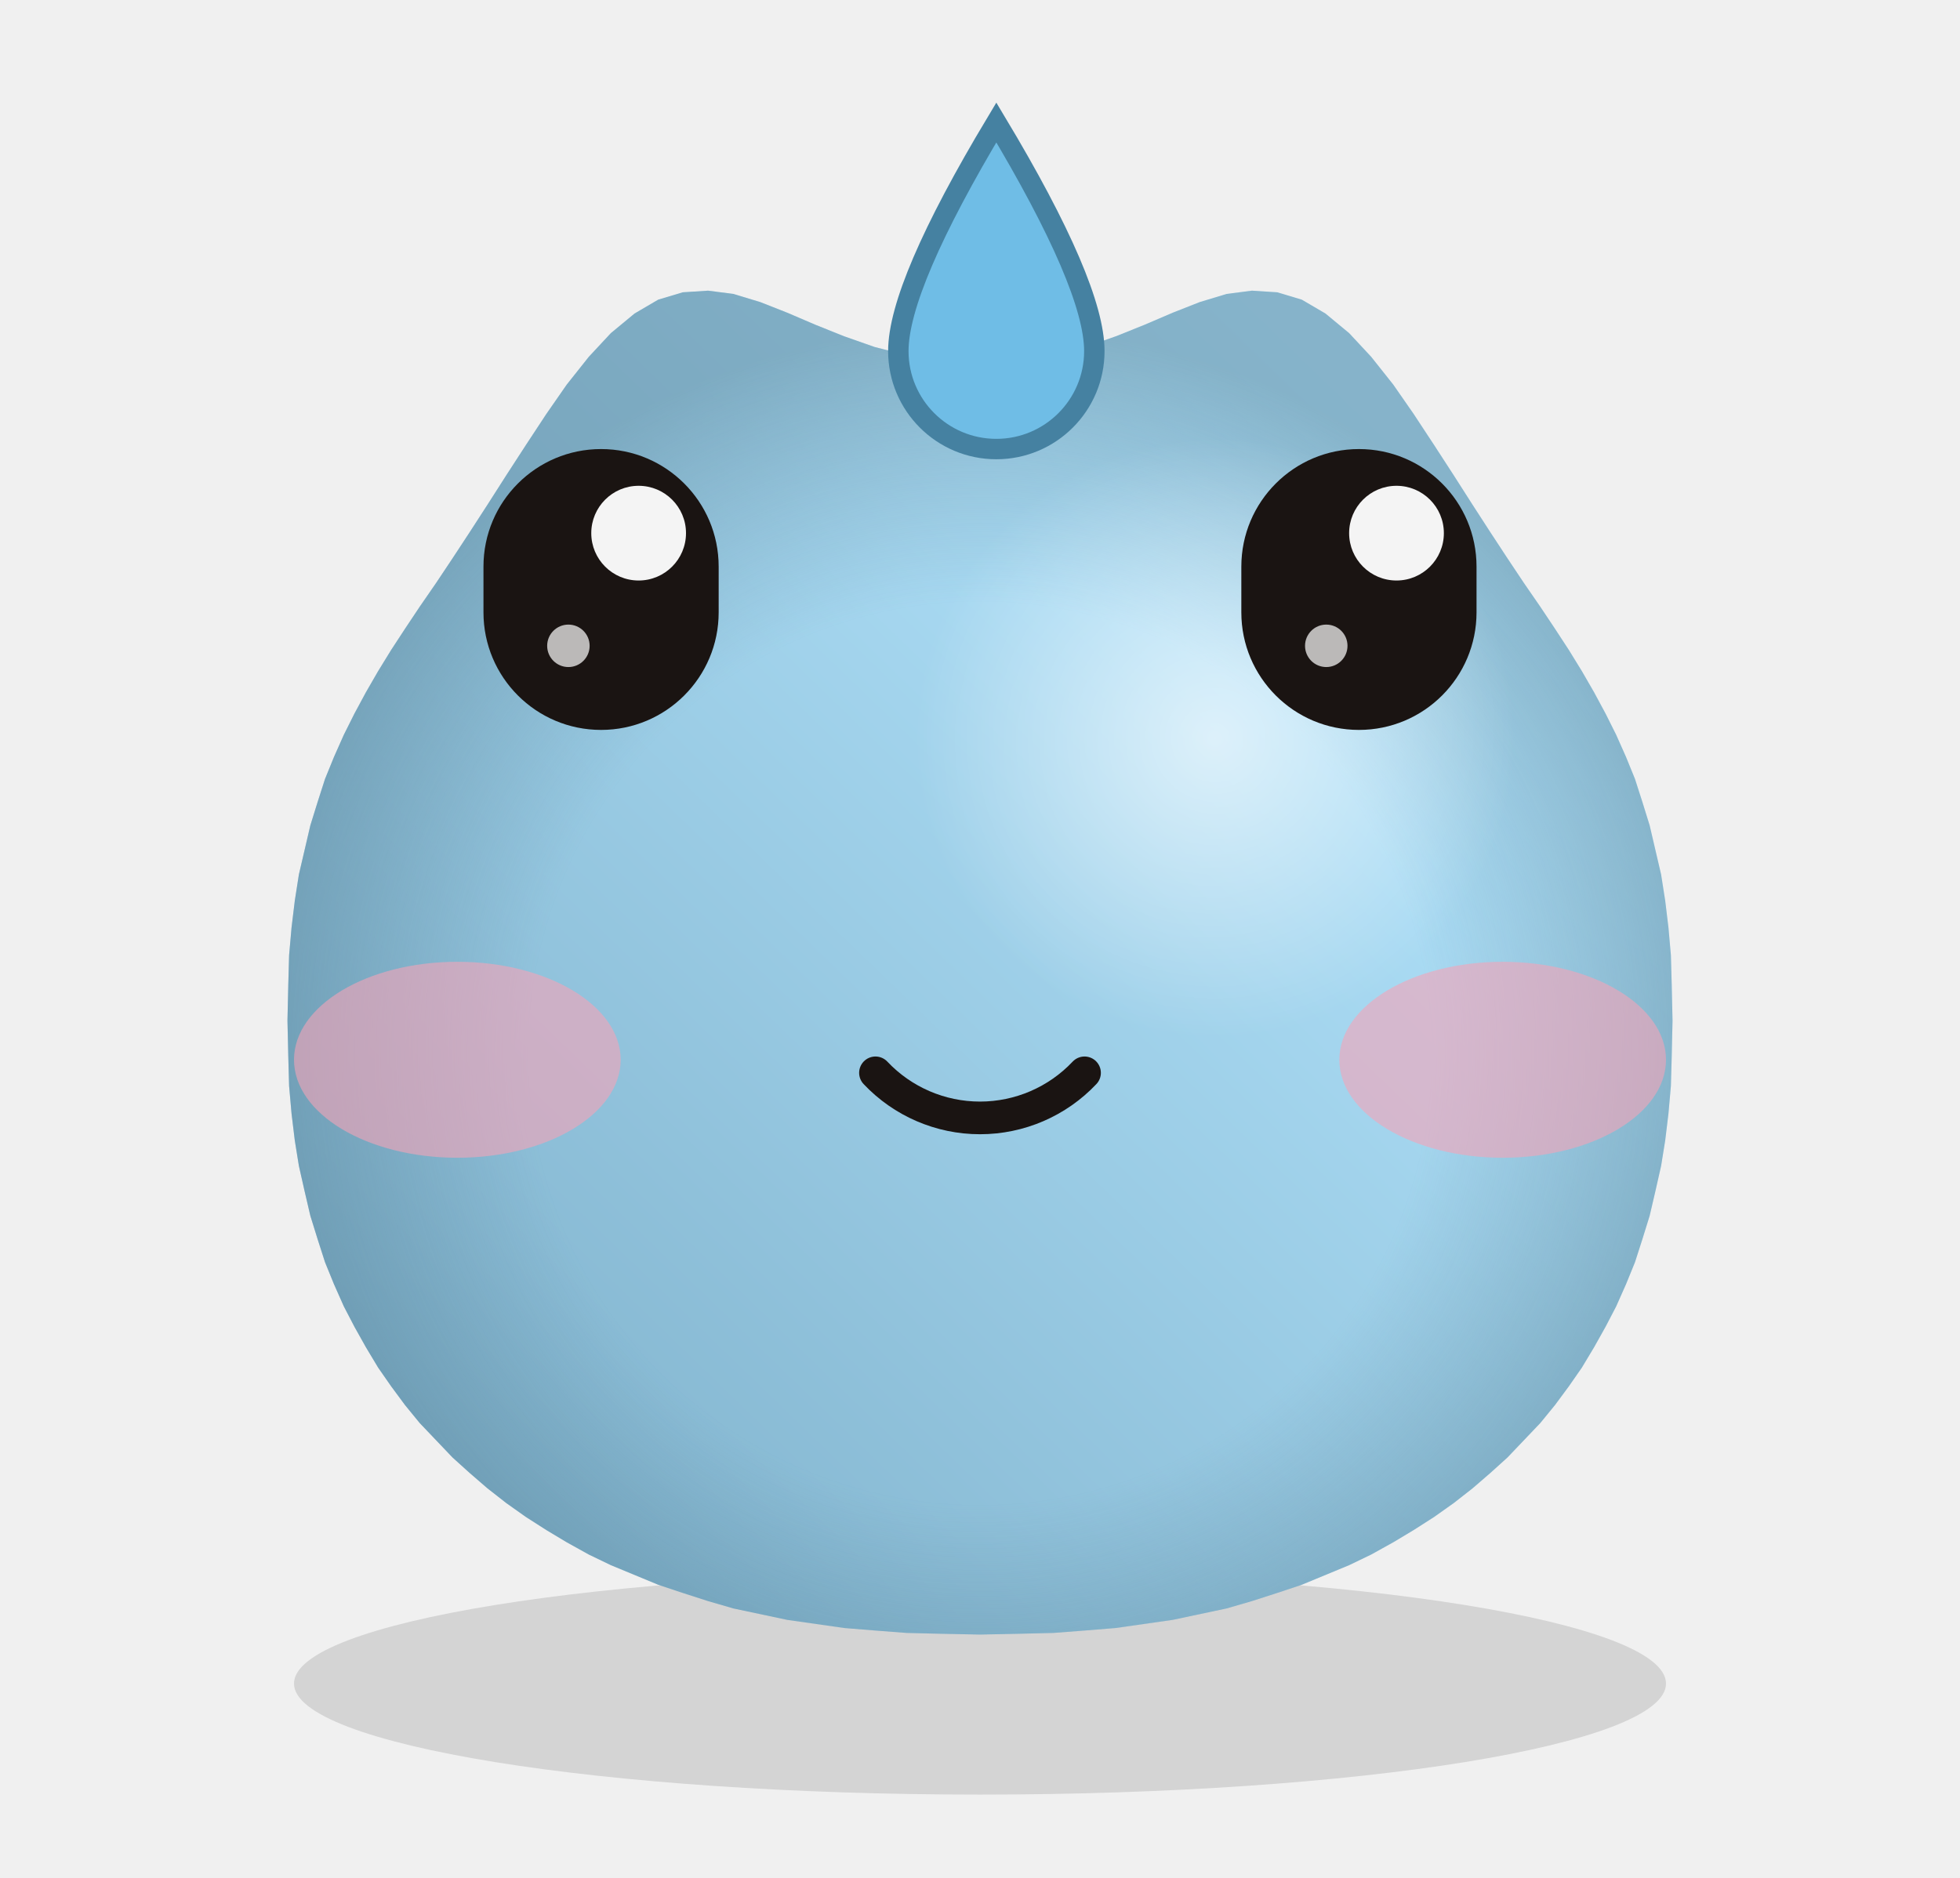
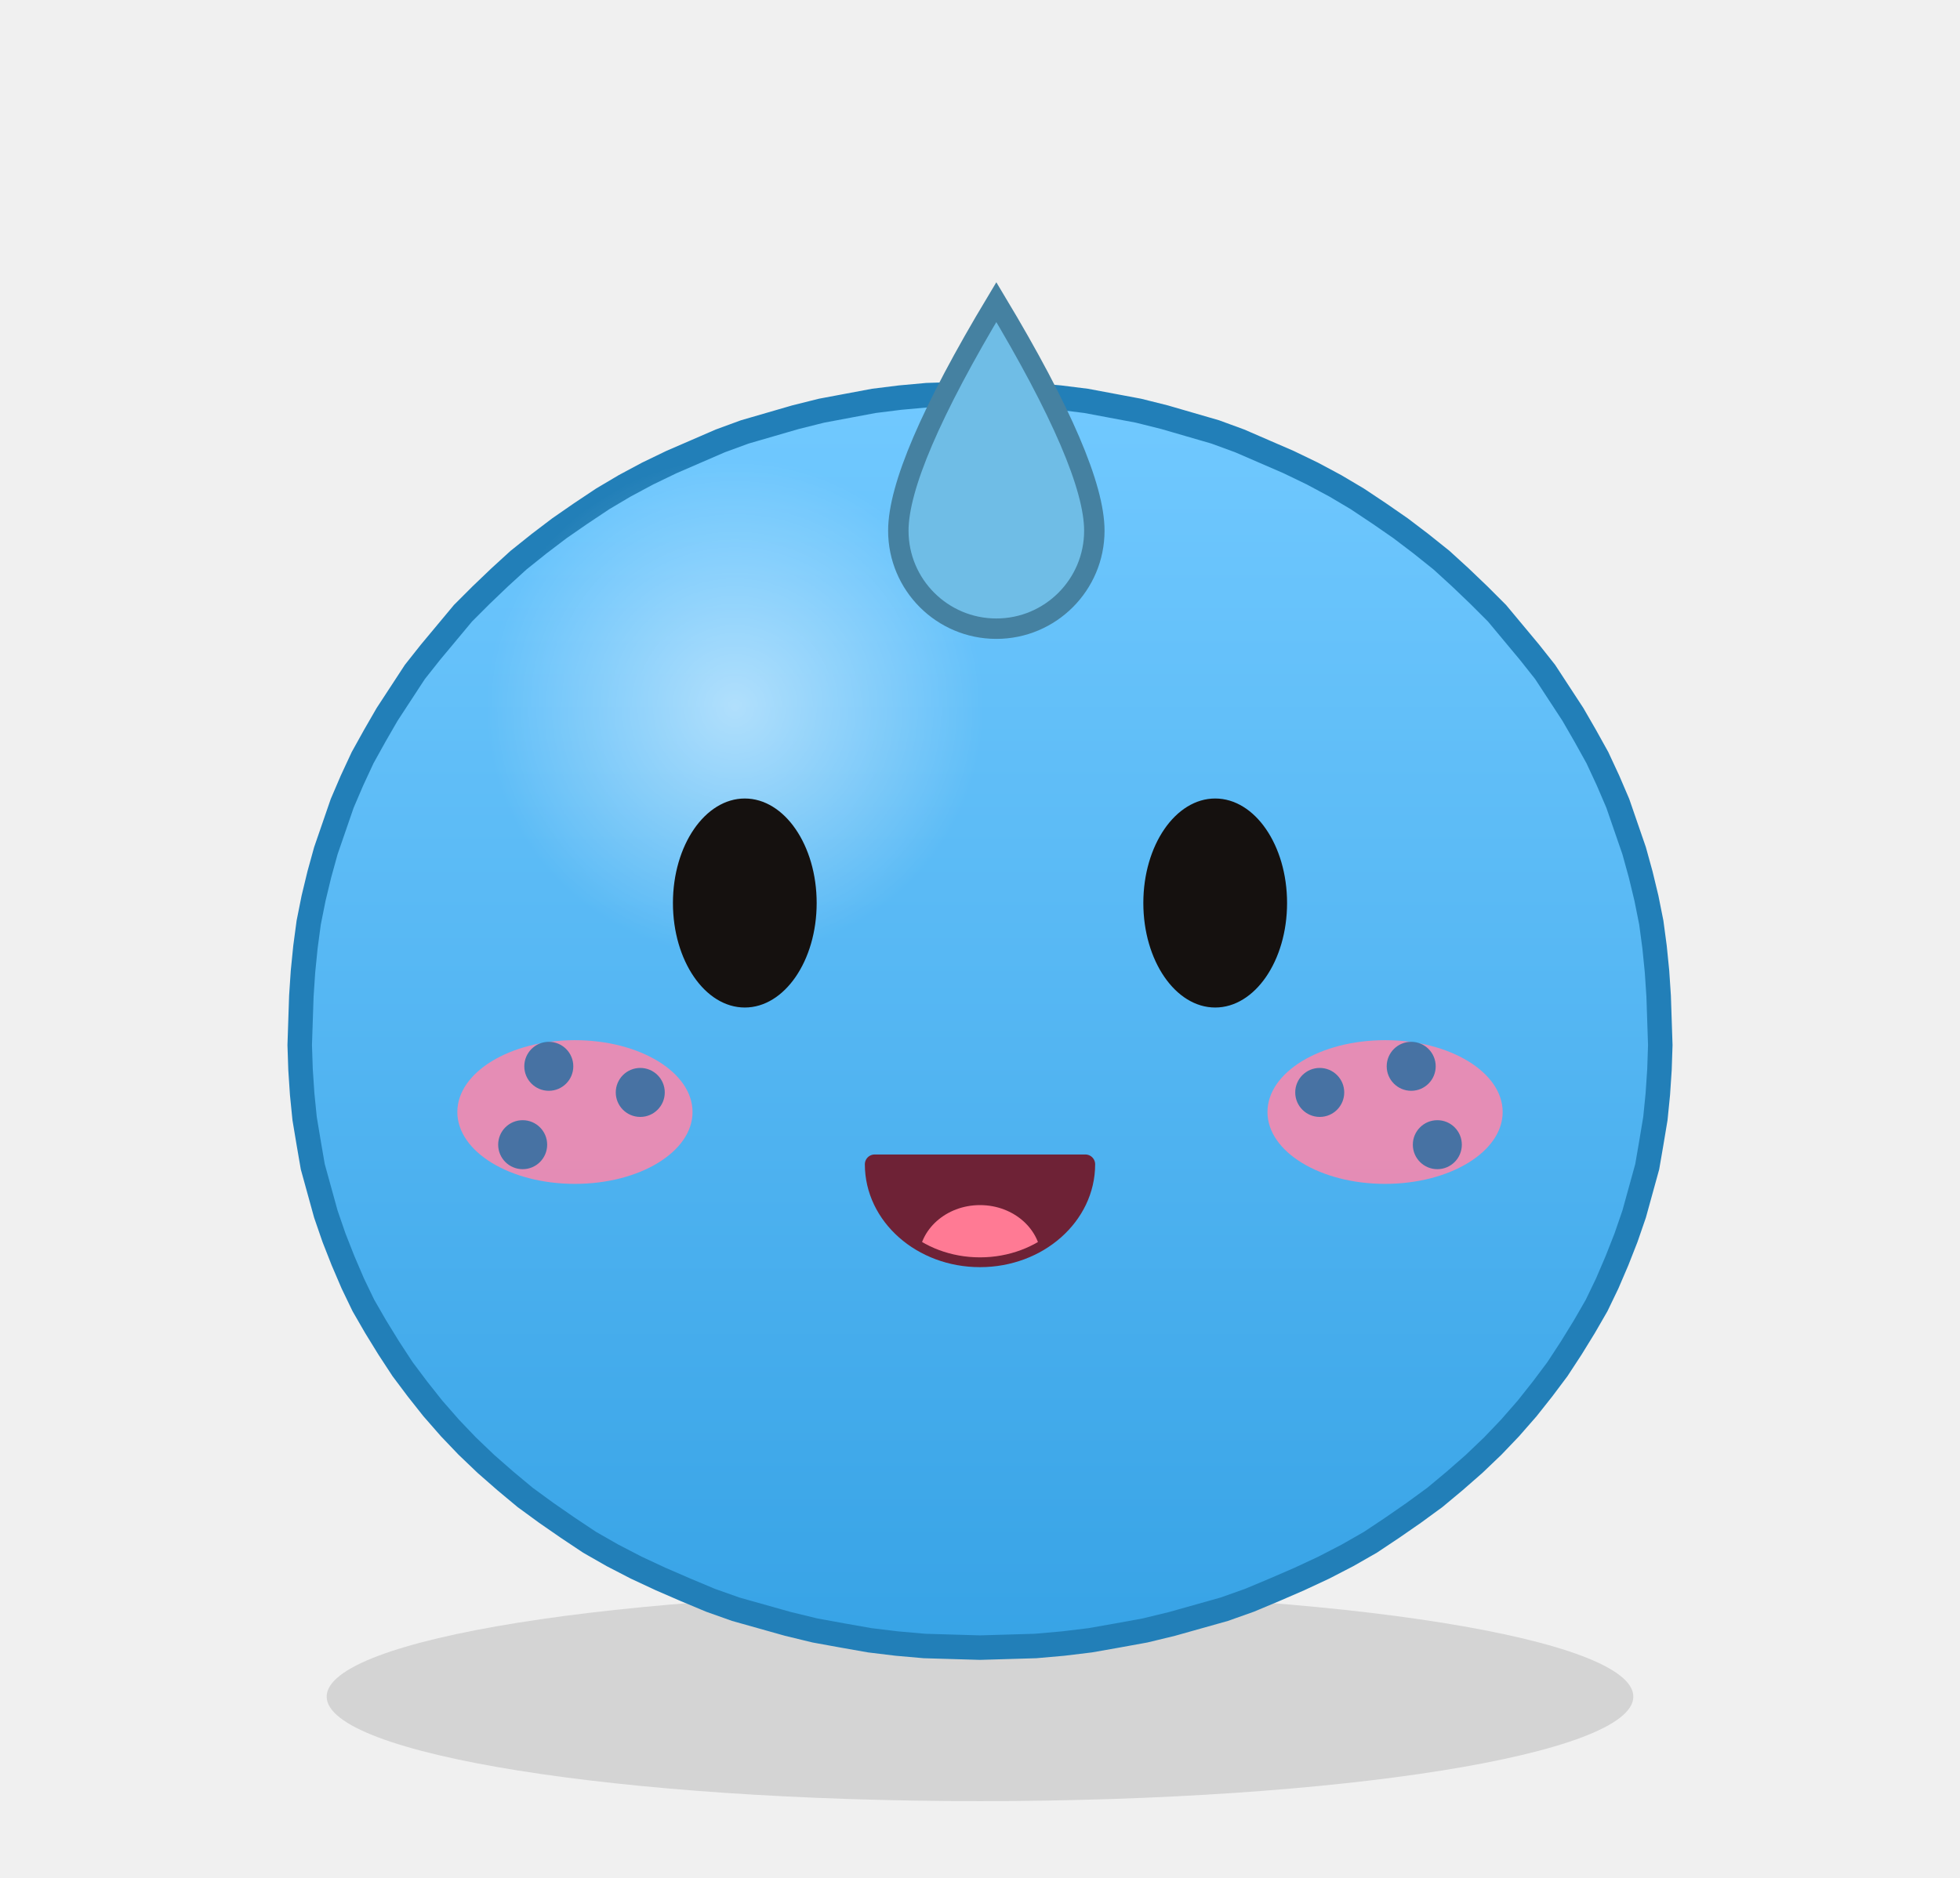
<svg xmlns="http://www.w3.org/2000/svg" viewBox="-120 -125 240 230" width="240" height="230">
  <defs>
-     <linearGradient id="g" gradientUnits="userSpaceOnUse" x1="59.4" y1="-63.9" x2="-67.8" y2="67.7">
-       <stop offset="0" stop-color="#b6e7ff" />
-       <stop offset="1" stop-color="#7eb0ca" />
+     <linearGradient id="g" x1="0" y1="0" x2="0" y2="1">
+       <stop offset="0" stop-color="#71c9ff" />
+       <stop offset="1" stop-color="#37a3e6" />
    </linearGradient>
-     <radialGradient id="r" gradientUnits="userSpaceOnUse" cx="0" cy="4" r="89.0">
-       <stop offset=".62" stop-color="#568095" stop-opacity="0" />
-       <stop offset="1" stop-color="#568095" stop-opacity=".5" />
-     </radialGradient>
-     <radialGradient id="h" gradientUnits="userSpaceOnUse" cx="28.8" cy="-34.6" r="36.8">
-       <stop offset="0" stop-color="#fff" stop-opacity=".6" />
+     <radialGradient id="h" gradientUnits="userSpaceOnUse" cx="-30.0" cy="-38.4" r="30.4">
+       <stop offset="0" stop-color="#fff" stop-opacity=".5" />
      <stop offset="1" stop-color="#fff" stop-opacity="0" />
    </radialGradient>
  </defs>
-   <ellipse cx="0" cy="81.2" rx="84.0" ry="13.6" fill="#000" opacity=".12" />
-   <path d="M84.8 0.0 L84.7 4.4 L84.6 8.0 L84.3 11.4 L83.9 14.7 L83.4 17.8 L82.7 20.9 L82.0 23.9 L81.1 26.8 L80.2 29.6 L79.1 32.3 L77.9 35.0 L76.6 37.5 L75.2 40.0 L73.7 42.5 L72.1 44.8 L70.4 47.1 L68.6 49.3 L66.6 51.4 L64.6 53.5 L62.5 55.4 L60.3 57.3 L58.0 59.1 L55.6 60.8 L53.1 62.4 L50.6 63.9 L47.9 65.4 L45.2 66.7 L42.3 67.9 L39.4 69.1 L36.4 70.1 L33.3 71.1 L30.2 72.0 L26.9 72.7 L23.6 73.4 L20.1 73.9 L16.6 74.4 L12.9 74.7 L9.0 75.0 L4.9 75.1 L0.0 75.2 L-4.9 75.1 L-9.0 75.0 L-12.9 74.7 L-16.6 74.4 L-20.1 73.9 L-23.6 73.4 L-26.9 72.7 L-30.2 72.0 L-33.3 71.1 L-36.4 70.1 L-39.4 69.1 L-42.3 67.9 L-45.2 66.7 L-47.9 65.4 L-50.6 63.9 L-53.1 62.4 L-55.6 60.8 L-58.0 59.1 L-60.3 57.3 L-62.5 55.4 L-64.6 53.5 L-66.6 51.4 L-68.6 49.3 L-70.4 47.1 L-72.1 44.8 L-73.7 42.5 L-75.2 40.0 L-76.6 37.5 L-77.9 35.0 L-79.1 32.3 L-80.2 29.6 L-81.1 26.8 L-82.0 23.9 L-82.7 20.9 L-83.4 17.8 L-83.9 14.7 L-84.3 11.4 L-84.6 8.0 L-84.7 4.4 L-84.8 0.0 L-84.7 -4.4 L-84.6 -8.0 L-84.3 -11.4 L-83.9 -14.7 L-83.4 -17.9 L-82.7 -20.9 L-82.0 -23.9 L-81.1 -26.8 L-80.2 -29.6 L-79.1 -32.3 L-77.9 -35.0 L-76.6 -37.6 L-75.2 -40.2 L-73.7 -42.8 L-72.1 -45.4 L-70.4 -48.0 L-68.6 -50.7 L-66.6 -53.6 L-64.6 -56.6 L-62.5 -59.8 L-60.3 -63.2 L-58.0 -66.8 L-55.6 -70.5 L-53.1 -74.3 L-50.6 -77.9 L-47.9 -81.3 L-45.2 -84.2 L-42.3 -86.6 L-39.4 -88.3 L-36.4 -89.2 L-33.3 -89.4 L-30.2 -89.0 L-26.9 -88.0 L-23.6 -86.7 L-20.1 -85.2 L-16.6 -83.8 L-12.9 -82.5 L-9.0 -81.5 L-4.9 -80.8 L-0.0 -80.6 L4.9 -80.8 L9.0 -81.5 L12.9 -82.5 L16.6 -83.8 L20.1 -85.2 L23.6 -86.7 L26.9 -88.0 L30.2 -89.0 L33.3 -89.4 L36.4 -89.2 L39.4 -88.3 L42.3 -86.6 L45.2 -84.2 L47.9 -81.3 L50.6 -77.9 L53.1 -74.3 L55.6 -70.5 L58.0 -66.8 L60.3 -63.2 L62.5 -59.8 L64.6 -56.6 L66.6 -53.6 L68.6 -50.7 L70.4 -48.0 L72.1 -45.4 L73.7 -42.8 L75.2 -40.2 L76.6 -37.6 L77.9 -35.0 L79.1 -32.3 L80.2 -29.6 L81.1 -26.8 L82.0 -23.9 L82.7 -20.9 L83.4 -17.9 L83.9 -14.7 L84.3 -11.4 L84.6 -8.0 L84.7 -4.4Z" fill="url(#g)" />
-   <path d="M84.8 0.0 L84.7 4.4 L84.6 8.0 L84.3 11.4 L83.9 14.7 L83.4 17.8 L82.7 20.9 L82.0 23.9 L81.1 26.8 L80.2 29.6 L79.1 32.3 L77.9 35.0 L76.6 37.5 L75.2 40.0 L73.7 42.5 L72.1 44.8 L70.4 47.1 L68.6 49.3 L66.6 51.4 L64.6 53.5 L62.5 55.4 L60.3 57.3 L58.0 59.1 L55.6 60.8 L53.1 62.4 L50.6 63.9 L47.9 65.4 L45.2 66.7 L42.3 67.9 L39.4 69.1 L36.4 70.1 L33.3 71.1 L30.2 72.0 L26.9 72.7 L23.6 73.4 L20.1 73.9 L16.6 74.4 L12.9 74.7 L9.0 75.0 L4.9 75.1 L0.0 75.2 L-4.9 75.1 L-9.0 75.0 L-12.9 74.7 L-16.6 74.4 L-20.1 73.9 L-23.6 73.4 L-26.9 72.7 L-30.2 72.0 L-33.3 71.1 L-36.4 70.1 L-39.4 69.1 L-42.3 67.9 L-45.2 66.7 L-47.9 65.4 L-50.6 63.9 L-53.1 62.4 L-55.6 60.8 L-58.0 59.1 L-60.3 57.3 L-62.5 55.4 L-64.6 53.5 L-66.6 51.4 L-68.6 49.3 L-70.4 47.1 L-72.1 44.8 L-73.7 42.5 L-75.2 40.0 L-76.6 37.5 L-77.9 35.0 L-79.1 32.3 L-80.2 29.6 L-81.1 26.8 L-82.0 23.9 L-82.7 20.9 L-83.4 17.8 L-83.9 14.7 L-84.3 11.4 L-84.6 8.0 L-84.7 4.4 L-84.8 0.0 L-84.7 -4.4 L-84.6 -8.0 L-84.3 -11.4 L-83.9 -14.7 L-83.4 -17.9 L-82.7 -20.9 L-82.0 -23.9 L-81.1 -26.8 L-80.2 -29.6 L-79.1 -32.3 L-77.9 -35.0 L-76.6 -37.6 L-75.2 -40.2 L-73.7 -42.8 L-72.1 -45.4 L-70.4 -48.0 L-68.6 -50.7 L-66.6 -53.6 L-64.6 -56.6 L-62.5 -59.8 L-60.3 -63.2 L-58.0 -66.8 L-55.6 -70.5 L-53.1 -74.3 L-50.6 -77.9 L-47.9 -81.3 L-45.2 -84.2 L-42.3 -86.6 L-39.4 -88.3 L-36.4 -89.2 L-33.3 -89.4 L-30.2 -89.0 L-26.9 -88.0 L-23.6 -86.7 L-20.1 -85.2 L-16.6 -83.8 L-12.9 -82.5 L-9.0 -81.5 L-4.9 -80.8 L-0.0 -80.6 L4.9 -80.8 L9.0 -81.5 L12.9 -82.5 L16.6 -83.8 L20.1 -85.2 L23.6 -86.7 L26.9 -88.0 L30.2 -89.0 L33.3 -89.4 L36.4 -89.2 L39.4 -88.3 L42.3 -86.6 L45.2 -84.2 L47.9 -81.3 L50.6 -77.9 L53.1 -74.3 L55.6 -70.5 L58.0 -66.8 L60.3 -63.2 L62.5 -59.8 L64.6 -56.6 L66.6 -53.6 L68.6 -50.7 L70.4 -48.0 L72.1 -45.4 L73.7 -42.8 L75.2 -40.2 L76.6 -37.6 L77.9 -35.0 L79.1 -32.3 L80.2 -29.6 L81.1 -26.8 L82.0 -23.9 L82.7 -20.9 L83.4 -17.9 L83.9 -14.7 L84.3 -11.4 L84.6 -8.0 L84.7 -4.4Z" fill="url(#r)" />
-   <path d="M84.8 0.0 L84.7 4.4 L84.6 8.0 L84.3 11.4 L83.9 14.7 L83.4 17.8 L82.7 20.9 L82.0 23.9 L81.1 26.8 L80.2 29.6 L79.1 32.3 L77.9 35.0 L76.6 37.5 L75.2 40.0 L73.7 42.5 L72.1 44.8 L70.4 47.1 L68.6 49.3 L66.6 51.4 L64.6 53.5 L62.5 55.4 L60.3 57.3 L58.0 59.1 L55.6 60.8 L53.1 62.4 L50.6 63.9 L47.9 65.4 L45.2 66.7 L42.3 67.9 L39.4 69.1 L36.4 70.1 L33.3 71.1 L30.2 72.0 L26.9 72.7 L23.6 73.4 L20.1 73.9 L16.6 74.4 L12.9 74.7 L9.0 75.0 L4.9 75.1 L0.0 75.2 L-4.9 75.1 L-9.0 75.0 L-12.9 74.7 L-16.6 74.4 L-20.1 73.9 L-23.6 73.4 L-26.9 72.7 L-30.2 72.0 L-33.3 71.1 L-36.4 70.1 L-39.4 69.1 L-42.3 67.9 L-45.2 66.7 L-47.9 65.4 L-50.6 63.9 L-53.1 62.4 L-55.6 60.8 L-58.0 59.1 L-60.3 57.3 L-62.5 55.4 L-64.6 53.5 L-66.6 51.4 L-68.6 49.3 L-70.4 47.1 L-72.1 44.8 L-73.7 42.5 L-75.2 40.0 L-76.6 37.5 L-77.9 35.0 L-79.1 32.3 L-80.2 29.6 L-81.1 26.8 L-82.0 23.9 L-82.7 20.9 L-83.4 17.8 L-83.9 14.7 L-84.3 11.4 L-84.6 8.0 L-84.7 4.4 L-84.8 0.0 L-84.7 -4.4 L-84.6 -8.0 L-84.3 -11.4 L-83.9 -14.7 L-83.4 -17.9 L-82.7 -20.9 L-82.0 -23.9 L-81.1 -26.8 L-80.2 -29.6 L-79.1 -32.3 L-77.9 -35.0 L-76.6 -37.6 L-75.2 -40.2 L-73.7 -42.8 L-72.1 -45.4 L-70.4 -48.0 L-68.6 -50.7 L-66.6 -53.6 L-64.6 -56.6 L-62.5 -59.8 L-60.3 -63.2 L-58.0 -66.8 L-55.6 -70.5 L-53.1 -74.3 L-50.6 -77.9 L-47.9 -81.3 L-45.2 -84.2 L-42.3 -86.6 L-39.4 -88.3 L-36.4 -89.2 L-33.3 -89.4 L-30.2 -89.0 L-26.9 -88.0 L-23.6 -86.7 L-20.1 -85.2 L-16.6 -83.8 L-12.9 -82.5 L-9.0 -81.5 L-4.9 -80.8 L-0.0 -80.6 L4.9 -80.8 L9.0 -81.5 L12.9 -82.5 L16.6 -83.8 L20.1 -85.2 L23.6 -86.7 L26.9 -88.0 L30.2 -89.0 L33.3 -89.4 L36.4 -89.2 L39.4 -88.3 L42.3 -86.6 L45.2 -84.2 L47.9 -81.3 L50.6 -77.9 L53.1 -74.3 L55.6 -70.5 L58.0 -66.8 L60.3 -63.2 L62.5 -59.8 L64.6 -56.6 L66.6 -53.6 L68.6 -50.7 L70.4 -48.0 L72.1 -45.4 L73.7 -42.8 L75.2 -40.2 L76.6 -37.6 L77.9 -35.0 L79.1 -32.3 L80.2 -29.6 L81.1 -26.8 L82.0 -23.9 L82.7 -20.9 L83.4 -17.9 L83.9 -14.7 L84.3 -11.4 L84.6 -8.0 L84.7 -4.4Z" fill="url(#h)" />
-   <path d="M2 -110 Q-10 -90 -10 -82 A12 12 0 0 0 14 -82 Q14 -90 2 -110Z" fill="#6fbde6" stroke="#4581a1" stroke-width="2.5" />
-   <ellipse cx="-64.0" cy="4.8" rx="20.0" ry="12.0" fill="#f5a3b8" opacity=".6" />
-   <ellipse cx="64.0" cy="4.8" rx="20.0" ry="12.0" fill="#f5a3b8" opacity=".6" />
-   <rect x="-60.8" y="-70.0" width="28.8" height="34.4" rx="14.4" fill="#1a1412" />
-   <circle cx="-41.8" cy="-59.7" r="5.8" fill="#fff" opacity=".95" />
-   <circle cx="-50.4" cy="-45.9" r="2.6" fill="#fff" opacity=".7" />
-   <rect x="32.0" y="-70.0" width="28.8" height="34.4" rx="14.4" fill="#1a1412" />
-   <circle cx="51.0" cy="-59.7" r="5.8" fill="#fff" opacity=".95" />
-   <circle cx="42.4" cy="-45.9" r="2.6" fill="#fff" opacity=".7" />
-   <path d="M-12.8 6.4 A17.6 17.6 0 0 0 12.8 6.4" fill="none" stroke="#1a1412" stroke-width="4" stroke-linecap="round" />
+   <ellipse cx="0" cy="82.8" rx="80.0" ry="12.8" fill="#000" opacity=".12" />
+   <path d="M83.2 0.0 L83.3 3.0 L83.2 6.0 L83.0 9.0 L82.7 12.0 L82.2 15.0 L81.7 17.9 L80.9 20.8 L80.1 23.7 L79.1 26.6 L78.0 29.4 L76.8 32.2 L75.5 34.9 L74.0 37.5 L72.4 40.1 L70.7 42.7 L68.9 45.1 L67.0 47.5 L64.9 49.9 L62.8 52.1 L60.5 54.3 L58.1 56.4 L55.7 58.4 L53.1 60.3 L50.5 62.1 L47.8 63.9 L45.0 65.5 L42.1 67.0 L39.1 68.4 L36.1 69.7 L33.0 71.0 L29.9 72.1 L26.7 73.0 L23.5 73.9 L20.2 74.7 L16.9 75.3 L13.5 75.9 L10.2 76.3 L6.8 76.6 L3.4 76.7 L0.0 76.8 L-3.4 76.7 L-6.8 76.6 L-10.2 76.3 L-13.5 75.9 L-16.9 75.3 L-20.2 74.7 L-23.5 73.9 L-26.7 73.0 L-29.9 72.1 L-33.0 71.0 L-36.1 69.7 L-39.1 68.4 L-42.1 67.0 L-45.0 65.5 L-47.8 63.9 L-50.5 62.1 L-53.1 60.3 L-55.7 58.4 L-58.1 56.4 L-60.5 54.3 L-62.8 52.1 L-64.9 49.9 L-67.0 47.5 L-68.9 45.1 L-70.7 42.7 L-72.4 40.1 L-74.0 37.5 L-75.5 34.9 L-76.8 32.2 L-78.0 29.4 L-79.1 26.6 L-80.1 23.7 L-80.9 20.8 L-81.7 17.9 L-82.2 15.0 L-82.7 12.0 L-83.0 9.0 L-83.2 6.0 L-83.3 3.0 L-83.2 0.0 L-83.1 -3.0 L-82.9 -6.0 L-82.6 -9.0 L-82.2 -12.0 L-81.6 -15.0 L-80.9 -17.9 L-80.1 -20.8 L-79.1 -23.7 L-78.1 -26.6 L-76.9 -29.4 L-75.6 -32.2 L-74.1 -34.9 L-72.6 -37.5 L-70.9 -40.1 L-69.2 -42.7 L-67.3 -45.1 L-65.3 -47.5 L-63.3 -49.9 L-61.1 -52.1 L-58.8 -54.3 L-56.5 -56.4 L-54.0 -58.4 L-51.5 -60.3 L-48.9 -62.1 L-46.2 -63.9 L-43.5 -65.5 L-40.7 -67.0 L-37.8 -68.4 L-34.8 -69.7 L-31.8 -71.0 L-28.8 -72.1 L-25.7 -73.0 L-22.6 -73.9 L-19.4 -74.7 L-16.2 -75.3 L-13.0 -75.9 L-9.8 -76.3 L-6.5 -76.6 L-3.3 -76.7 L-0.0 -76.8 L3.3 -76.7 L6.5 -76.6 L9.8 -76.3 L13.0 -75.9 L16.2 -75.3 L19.4 -74.7 L22.6 -73.9 L25.7 -73.0 L28.8 -72.1 L31.8 -71.0 L34.8 -69.7 L37.8 -68.4 L40.7 -67.0 L43.5 -65.5 L46.2 -63.9 L48.9 -62.1 L51.5 -60.3 L54.0 -58.4 L56.5 -56.4 L58.8 -54.3 L61.1 -52.1 L63.3 -49.9 L65.3 -47.5 L67.3 -45.1 L69.2 -42.7 L70.9 -40.1 L72.6 -37.5 L74.1 -34.9 L75.6 -32.2 L76.9 -29.4 L78.1 -26.6 L79.1 -23.7 L80.1 -20.8 L80.9 -17.9 L81.6 -15.0 L82.2 -12.0 L82.6 -9.0 L82.9 -6.0 L83.1 -3.0Z" fill="url(#g)" stroke="#227fb8" stroke-width="3" />
+   <path d="M83.2 0.0 L83.3 3.0 L83.2 6.0 L83.0 9.0 L82.7 12.0 L82.2 15.0 L81.7 17.9 L80.9 20.8 L80.1 23.7 L79.1 26.6 L78.0 29.4 L76.8 32.2 L75.5 34.9 L74.0 37.5 L72.4 40.1 L70.7 42.7 L68.9 45.1 L67.0 47.5 L64.9 49.9 L62.8 52.1 L60.5 54.3 L58.1 56.4 L55.7 58.4 L53.1 60.3 L50.5 62.1 L47.8 63.9 L45.0 65.5 L42.1 67.0 L39.1 68.4 L36.1 69.7 L33.0 71.0 L29.9 72.1 L26.7 73.0 L23.5 73.9 L20.2 74.7 L16.9 75.3 L13.5 75.9 L10.2 76.3 L6.8 76.6 L3.4 76.7 L0.0 76.8 L-3.4 76.7 L-6.8 76.6 L-10.2 76.3 L-13.5 75.9 L-16.9 75.3 L-20.2 74.7 L-23.5 73.9 L-26.7 73.0 L-29.9 72.1 L-33.0 71.0 L-36.1 69.7 L-39.1 68.4 L-42.1 67.0 L-45.0 65.5 L-47.8 63.9 L-50.5 62.1 L-53.1 60.3 L-55.7 58.4 L-58.1 56.4 L-60.5 54.3 L-62.8 52.1 L-64.9 49.9 L-67.0 47.5 L-68.9 45.1 L-70.7 42.7 L-72.4 40.1 L-74.0 37.5 L-75.5 34.9 L-76.8 32.2 L-78.0 29.4 L-79.1 26.6 L-80.1 23.7 L-80.9 20.8 L-81.7 17.9 L-82.2 15.0 L-82.7 12.0 L-83.0 9.0 L-83.2 6.0 L-83.3 3.0 L-83.2 0.0 L-83.1 -3.0 L-82.9 -6.0 L-82.6 -9.0 L-82.2 -12.0 L-81.6 -15.0 L-80.9 -17.9 L-80.1 -20.8 L-79.1 -23.7 L-78.1 -26.6 L-76.9 -29.4 L-75.6 -32.2 L-74.1 -34.9 L-72.6 -37.5 L-70.9 -40.1 L-69.2 -42.7 L-67.3 -45.1 L-65.3 -47.5 L-63.3 -49.9 L-61.1 -52.1 L-58.8 -54.3 L-56.5 -56.4 L-54.0 -58.4 L-51.5 -60.3 L-48.9 -62.1 L-46.2 -63.9 L-43.5 -65.5 L-40.7 -67.0 L-37.8 -68.4 L-34.8 -69.7 L-31.8 -71.0 L-28.8 -72.1 L-25.7 -73.0 L-22.6 -73.9 L-19.4 -74.7 L-16.2 -75.3 L-13.0 -75.9 L-9.8 -76.3 L-6.5 -76.6 L-3.3 -76.7 L-0.0 -76.8 L3.3 -76.7 L6.5 -76.6 L9.8 -76.3 L13.0 -75.9 L16.2 -75.3 L19.4 -74.7 L22.6 -73.9 L25.7 -73.0 L28.8 -72.1 L31.8 -71.0 L34.8 -69.7 L37.8 -68.4 L40.7 -67.0 L43.5 -65.5 L46.2 -63.9 L48.9 -62.1 L51.5 -60.3 L54.0 -58.4 L56.5 -56.4 L58.8 -54.3 L61.1 -52.1 L63.3 -49.9 L65.3 -47.5 L67.3 -45.1 L69.2 -42.7 L70.9 -40.1 L72.6 -37.5 L74.1 -34.9 L75.6 -32.2 L76.9 -29.4 L78.1 -26.6 L79.1 -23.7 L80.1 -20.8 L80.9 -17.9 L81.6 -15.0 L82.2 -12.0 L82.6 -9.0 L82.9 -6.0 L83.1 -3.0Z" fill="url(#h)" />
+   <g transform="translate(0 22)">
+     <path d="M2 -110 Q-10 -90 -10 -82 A12 12 0 0 0 14 -82 Q14 -90 2 -110Z" fill="#6fbde6" stroke="#4581a1" stroke-width="2.5" />
+   </g>
+   <ellipse cx="-49.6" cy="11.2" rx="14.4" ry="8.8" fill="#ff86aa" opacity=".85" />
+   <circle cx="-41.6" cy="8.8" r="3.0" fill="#13699e" opacity=".75" />
+   <circle cx="-52.8" cy="5.6" r="3.0" fill="#13699e" opacity=".75" />
+   <circle cx="-56.0" cy="15.2" r="3.0" fill="#13699e" opacity=".75" />
+   <ellipse cx="49.6" cy="11.2" rx="14.4" ry="8.8" fill="#ff86aa" opacity=".85" />
+   <circle cx="41.6" cy="8.8" r="3.0" fill="#13699e" opacity=".75" />
+   <circle cx="52.8" cy="5.6" r="3.0" fill="#13699e" opacity=".75" />
+   <circle cx="56.0" cy="15.2" r="3.0" fill="#13699e" opacity=".75" />
+   <ellipse cx="-28.8" cy="-14.4" rx="8.8" ry="12.8" fill="#15110f" />
+   <ellipse cx="28.8" cy="-14.4" rx="8.8" ry="12.8" fill="#15110f" />
+   <clipPath id="m">
+     <path d="M-12.9 17.6 A12.9 11.4 0 0 0 12.9 17.6Z" />
+   </clipPath>
+   <path d="M-12.9 17.6 A12.9 11.4 0 0 0 12.9 17.6Z" fill="#6e2236" stroke="#6e2236" stroke-width="2.4" stroke-linejoin="round" />
+   <ellipse clip-path="url(#m)" cx="0" cy="29.3" rx="7.5" ry="6.7" fill="#ff7a94" />
</svg>
